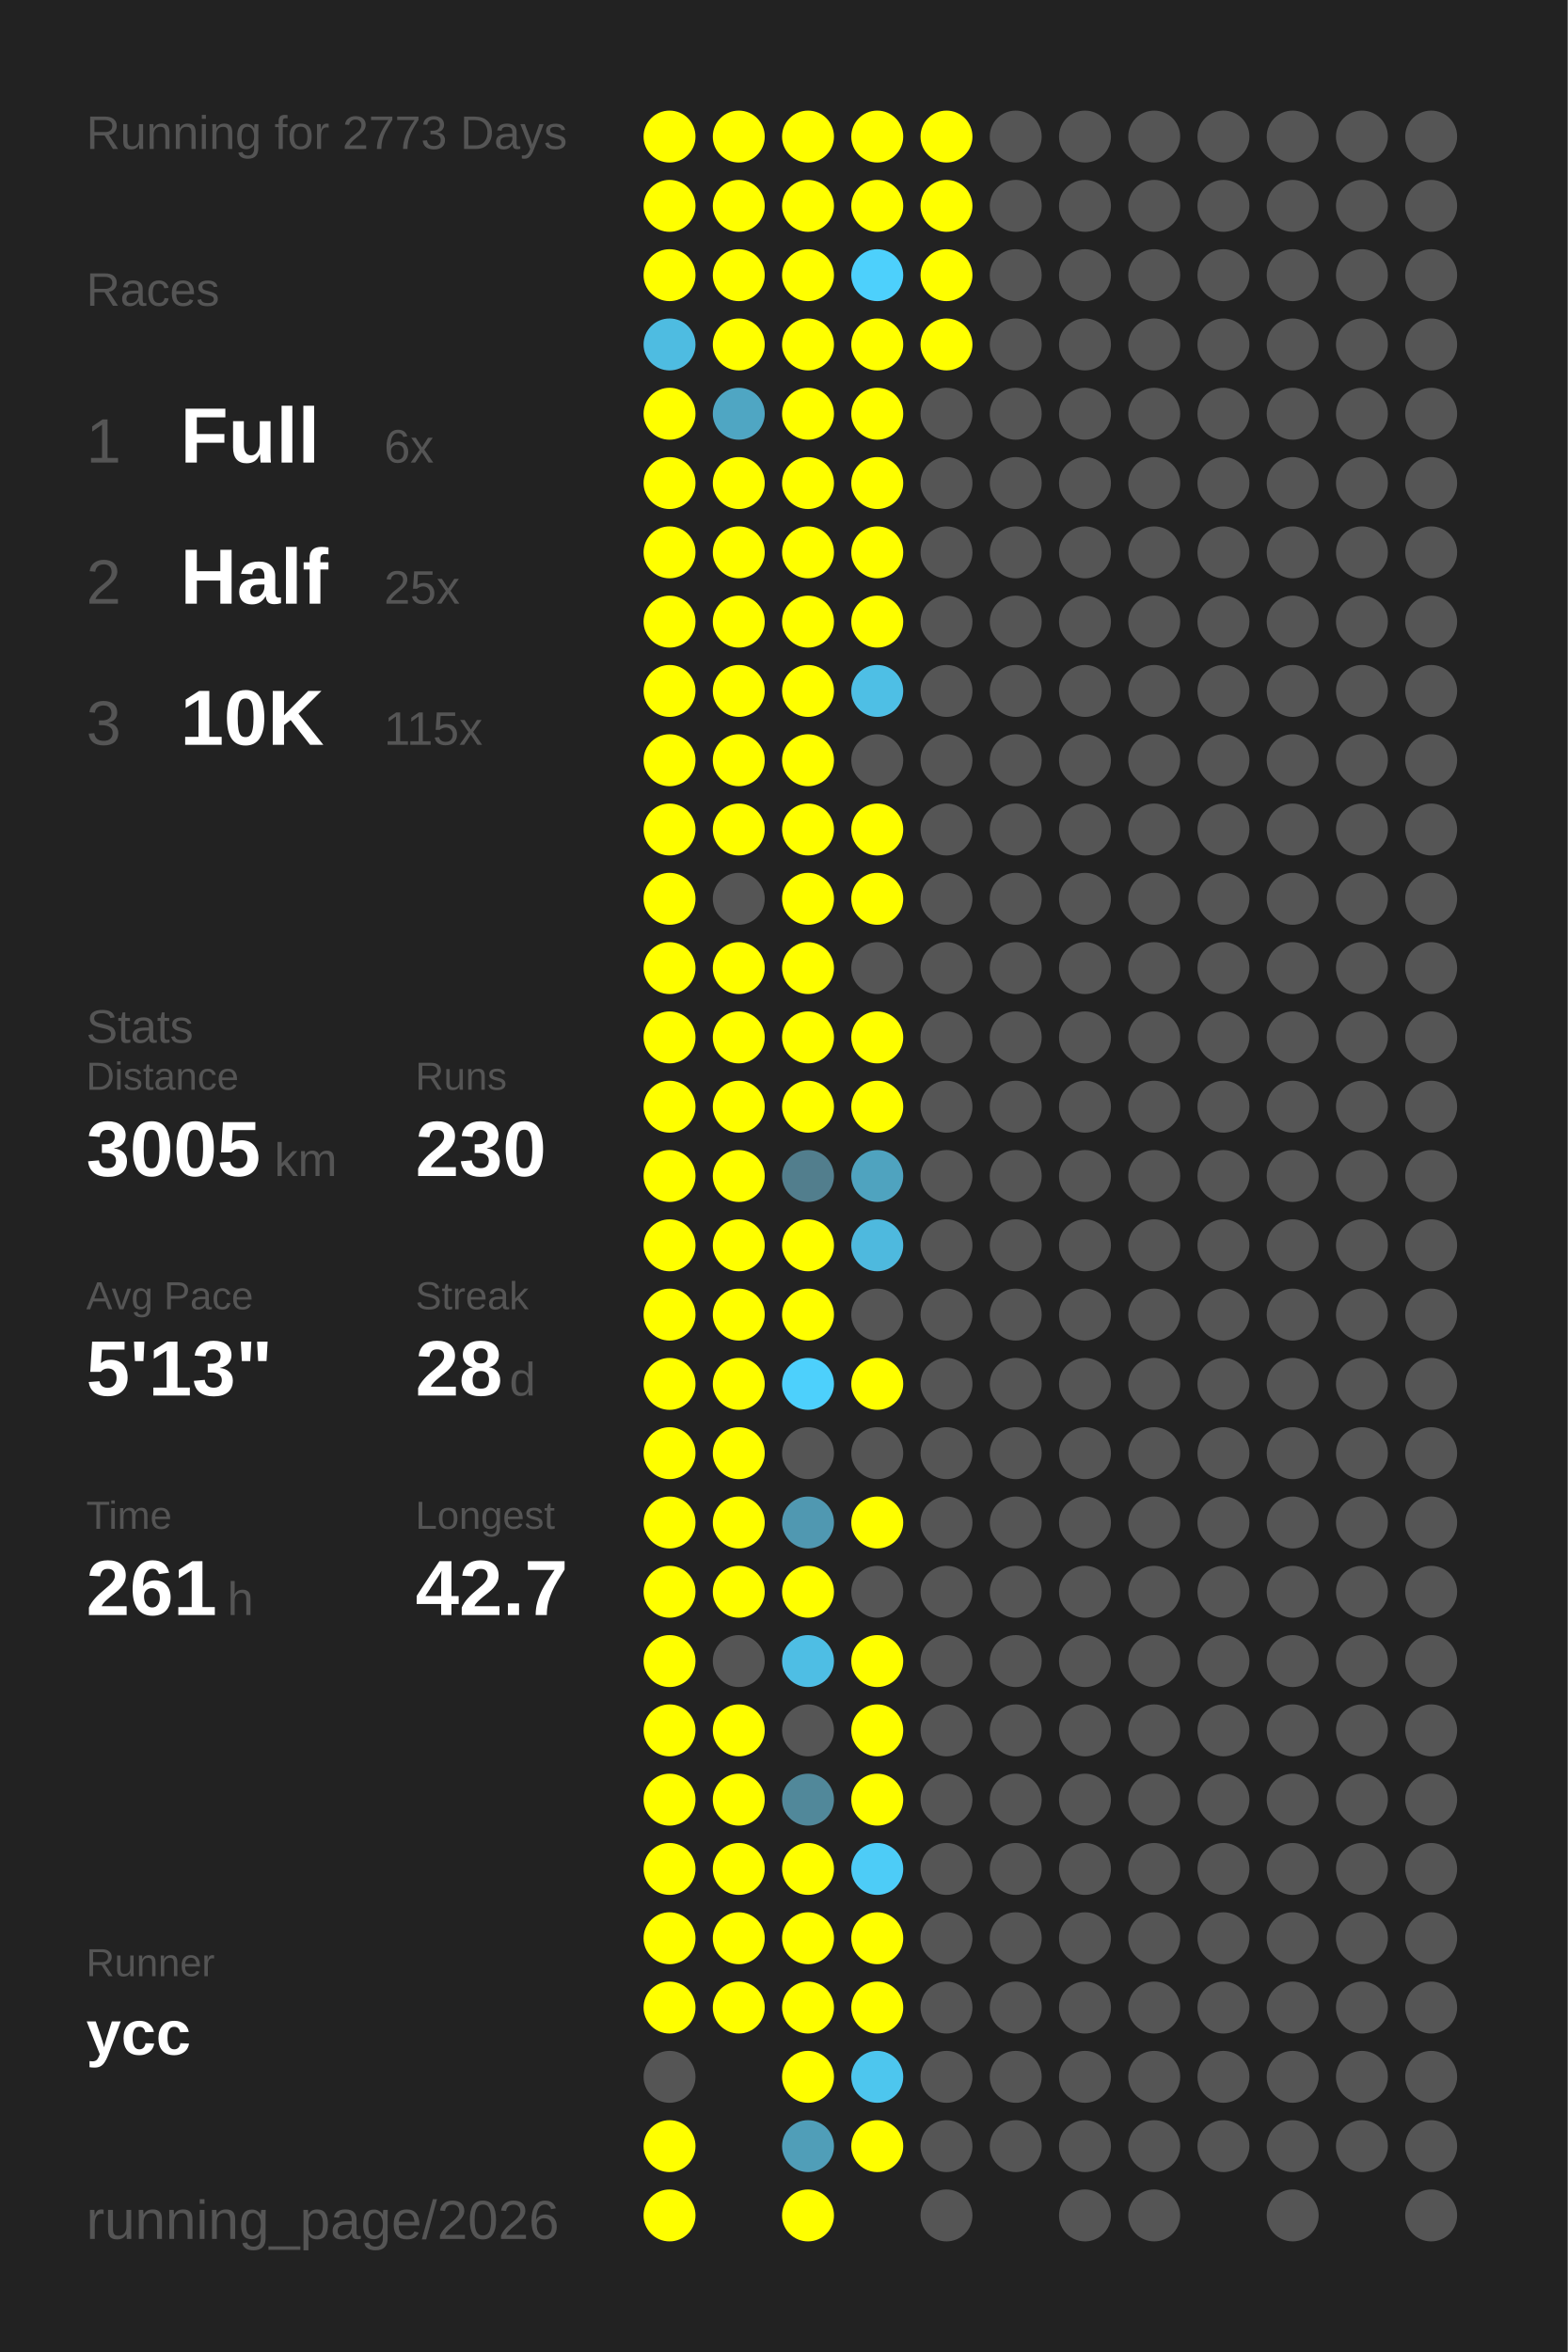
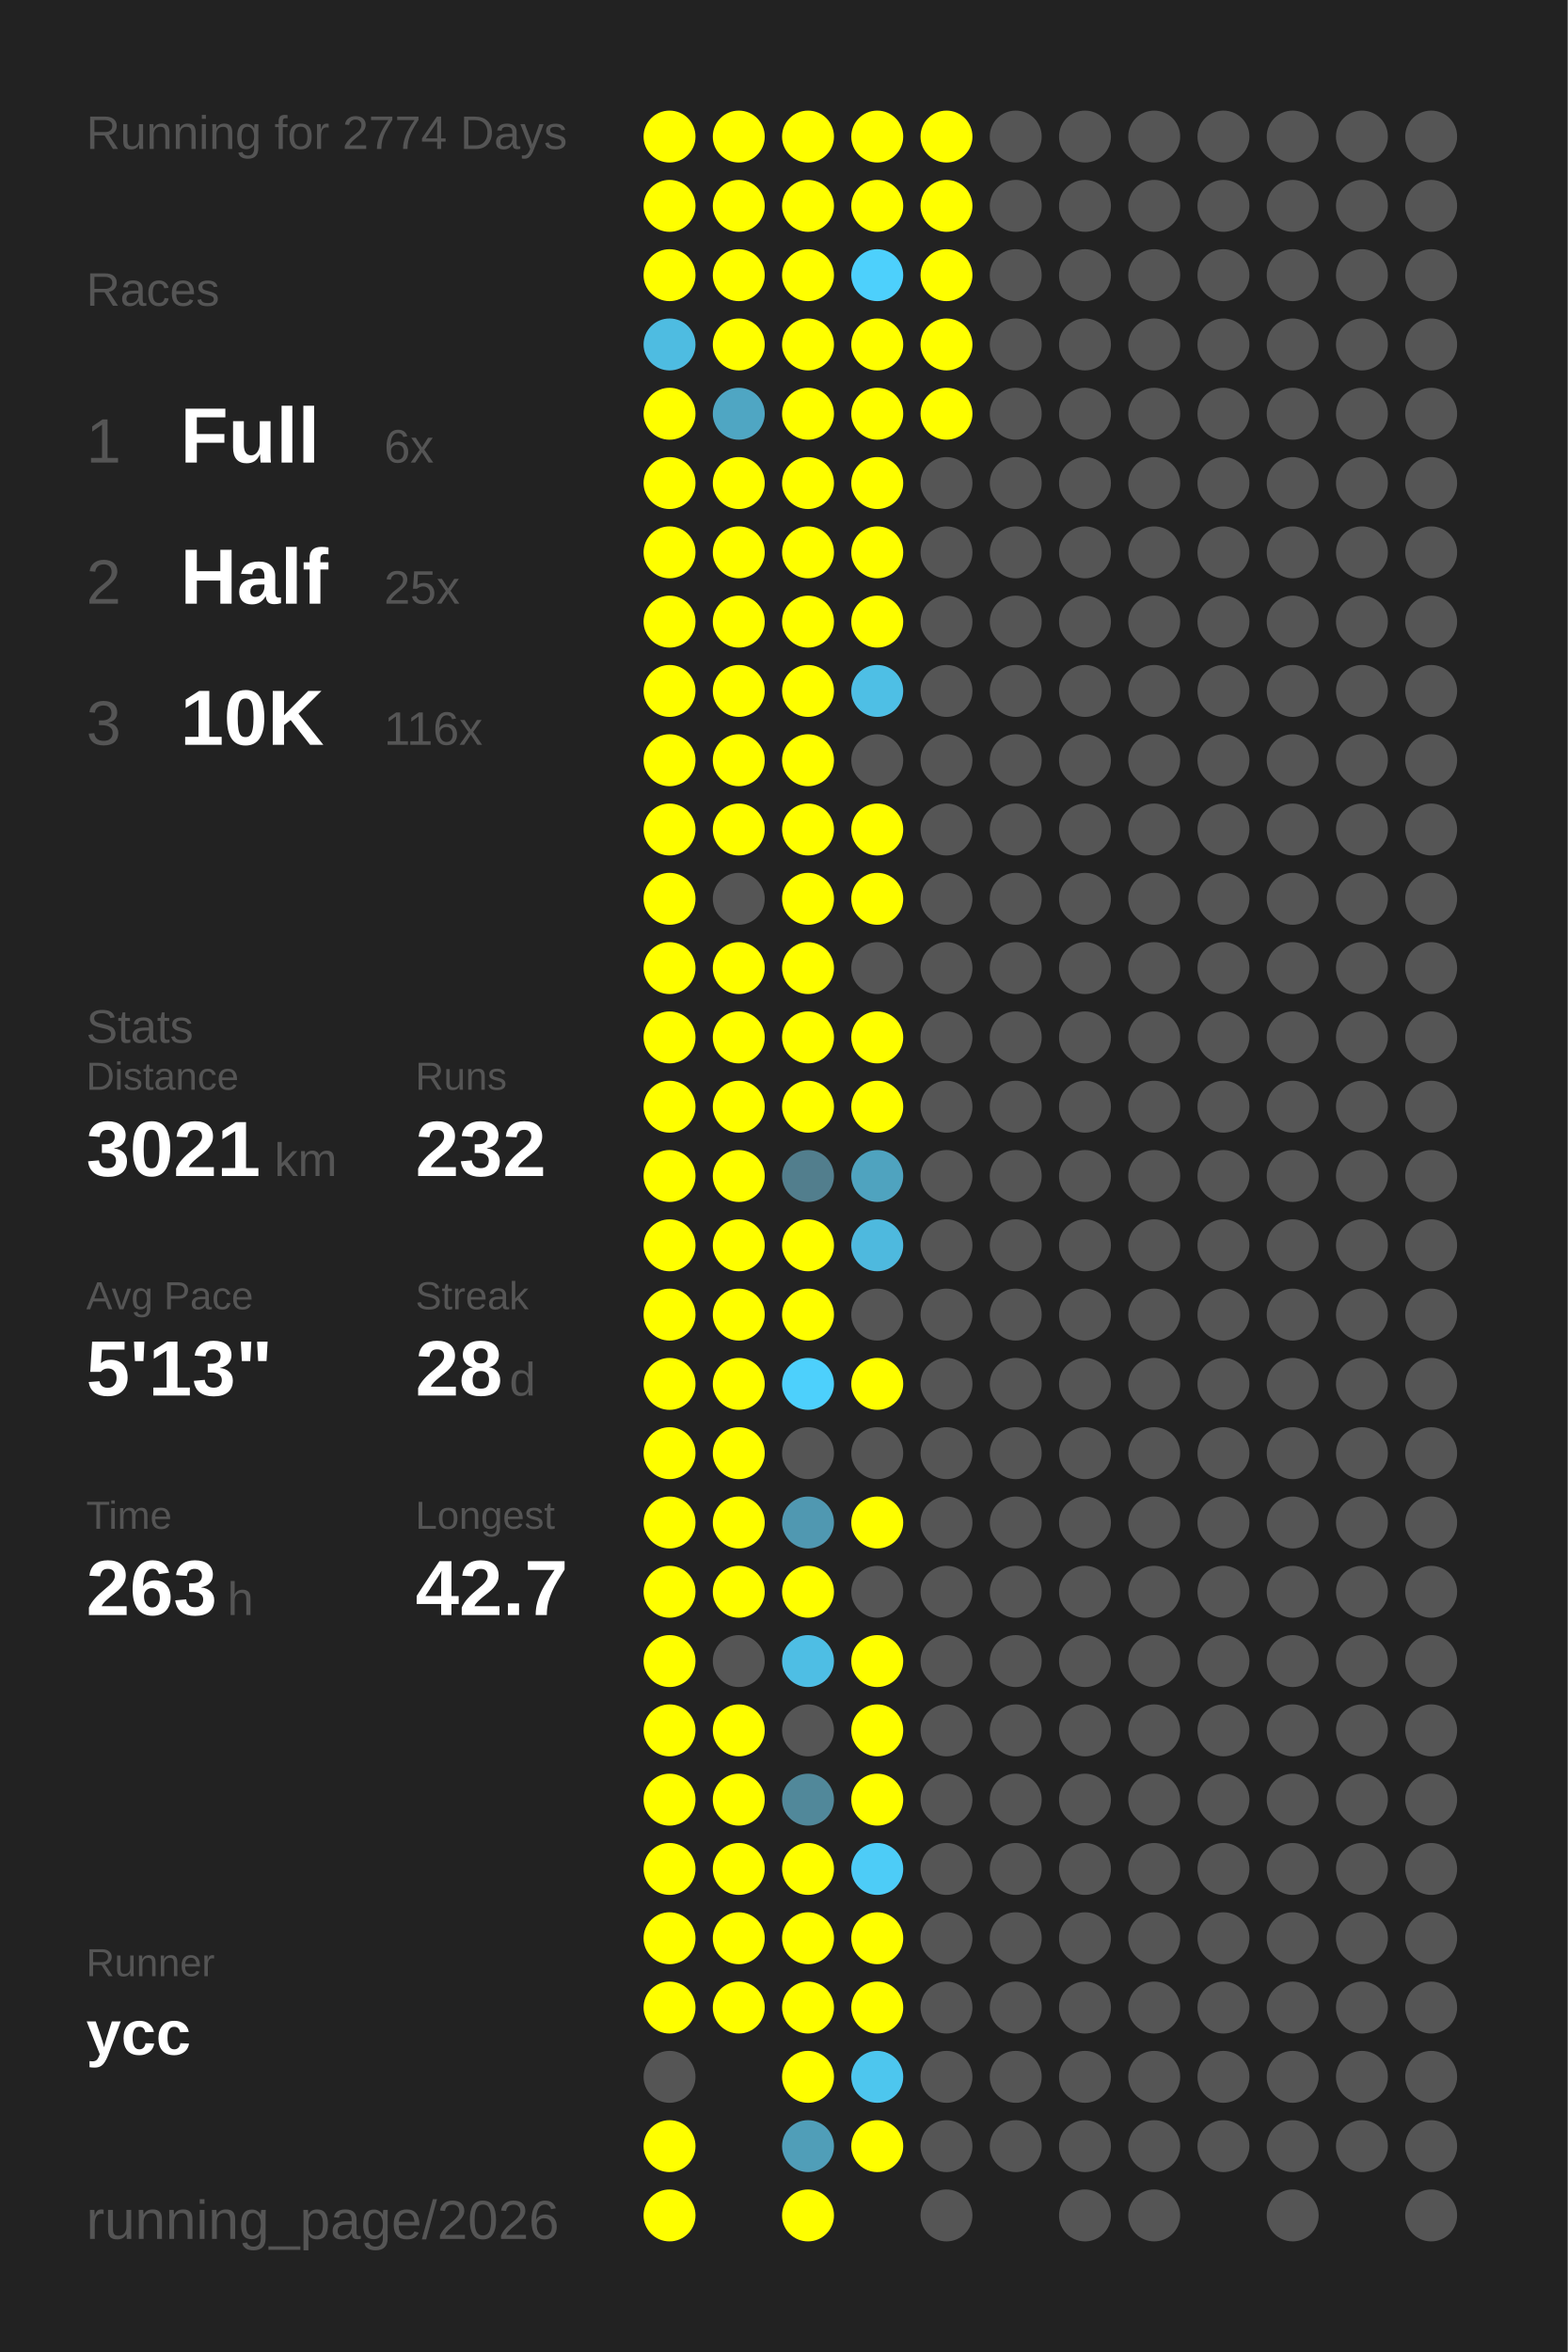
<svg xmlns="http://www.w3.org/2000/svg" baseProfile="full" height="300mm" version="1.1" viewBox="0,0,200,300" width="200mm">
  <defs />
  <rect fill="#222222" height="300" width="200" x="0" y="0" />
-   <text fill="#555555" style="font-size:6px; font-family:Arial;" x="11" y="19">Running for 2773 Days</text>
+   <text fill="#555555" style="font-size:6px; font-family:Arial;" x="11" y="19">Running for 2774 Days</text>
  <text fill="#555555" style="font-size:6px; font-family:Arial;" x="11" y="39">Races</text>
  <text fill="#555555" style="font-size:8px; font-family:Arial;" x="11" y="59">1</text>
  <text fill="#FFFFFF" style="font-size:10px; font-family:Arial; font-weight:bold;" x="23" y="59">Full</text>
  <text fill="#555555" style="font-size:6px; font-family:Arial;" x="49" y="59">6x</text>
  <text fill="#555555" style="font-size:8px; font-family:Arial;" x="11" y="77">2</text>
  <text fill="#FFFFFF" style="font-size:10px; font-family:Arial; font-weight:bold;" x="23" y="77">Half</text>
  <text fill="#555555" style="font-size:6px; font-family:Arial;" x="49" y="77">25x</text>
  <text fill="#555555" style="font-size:8px; font-family:Arial;" x="11" y="95">3</text>
  <text fill="#FFFFFF" style="font-size:10px; font-family:Arial; font-weight:bold;" x="23" y="95">10K</text>
-   <text fill="#555555" style="font-size:6px; font-family:Arial;" x="49" y="95">115x</text>
+   <text fill="#555555" style="font-size:6px; font-family:Arial;" x="49" y="95">116x</text>
  <text fill="#555555" style="font-size:6px; font-family:Arial;" x="11" y="133">Stats</text>
  <text fill="#555555" style="font-size:5px; font-family:Arial;" x="11" y="139">Distance</text>
-   <text fill="#FFFFFF" style="font-size:10px; font-family:Arial; font-weight:bold;" x="11" y="150">3005</text>
+   <text fill="#FFFFFF" style="font-size:10px; font-family:Arial; font-weight:bold;" x="11" y="150">3021</text>
  <text fill="#555555" style="font-size:6px; font-family:Arial;" x="35" y="150">km</text>
  <text fill="#555555" style="font-size:5px; font-family:Arial;" x="53" y="139">Runs</text>
-   <text fill="#FFFFFF" style="font-size:10px; font-family:Arial; font-weight:bold;" x="53" y="150">230</text>
+   <text fill="#FFFFFF" style="font-size:10px; font-family:Arial; font-weight:bold;" x="53" y="150">232</text>
  <text fill="#555555" style="font-size:5px; font-family:Arial;" x="11" y="167">Avg Pace</text>
  <text fill="#FFFFFF" style="font-size:10px; font-family:Arial; font-weight:bold;" x="11" y="178">5'13"</text>
  <text fill="#555555" style="font-size:5px; font-family:Arial;" x="53" y="167">Streak</text>
  <text fill="#FFFFFF" style="font-size:10px; font-family:Arial; font-weight:bold;" x="53" y="178">28</text>
  <text fill="#555555" style="font-size:6px; font-family:Arial;" x="65" y="178">d</text>
  <text fill="#555555" style="font-size:5px; font-family:Arial;" x="11" y="195">Time</text>
-   <text fill="#FFFFFF" style="font-size:10px; font-family:Arial; font-weight:bold;" x="11" y="206">261</text>
+   <text fill="#FFFFFF" style="font-size:10px; font-family:Arial; font-weight:bold;" x="11" y="206">263</text>
  <text fill="#555555" style="font-size:6px; font-family:Arial;" x="29" y="206">h</text>
  <text fill="#555555" style="font-size:5px; font-family:Arial;" x="53" y="195">Longest</text>
  <text fill="#FFFFFF" style="font-size:10px; font-family:Arial; font-weight:bold;" x="53" y="206">42.7</text>
  <text fill="#555555" style="font-size:5px; font-family:Arial;" x="11" y="252.065">Runner</text>
  <text fill="#FFFFFF" style="font-size:8px; font-family:Arial; font-weight:bold;" x="11" y="262.065">ycc</text>
  <text fill="#555555" style="font-size:7px; font-family:Arial;" x="11" y="285.581">running_page/2026</text>
  <circle cx="85.417" cy="17.419" fill="#FFFF00" r="3.312" />
  <circle cx="85.417" cy="26.258" fill="#FFFF00" r="3.312" />
  <circle cx="85.417" cy="35.097" fill="#FFFF00" r="3.312" />
  <circle cx="85.417" cy="43.935" fill="#4ebce1" r="3.312" />
  <circle cx="85.417" cy="52.774" fill="#FFFF00" r="3.312" />
  <circle cx="85.417" cy="61.613" fill="#FFFF00" r="3.312" />
  <circle cx="85.417" cy="70.452" fill="#FFFF00" r="3.312" />
  <circle cx="85.417" cy="79.29" fill="#FFFF00" r="3.312" />
  <circle cx="85.417" cy="88.129" fill="#FFFF00" r="3.312" />
  <circle cx="85.417" cy="96.968" fill="#FFFF00" r="3.312" />
  <circle cx="85.417" cy="105.806" fill="#FFFF00" r="3.312" />
  <circle cx="85.417" cy="114.645" fill="#FFFF00" r="3.312" />
  <circle cx="85.417" cy="123.484" fill="#FFFF00" r="3.312" />
  <circle cx="85.417" cy="132.323" fill="#FFFF00" r="3.312" />
  <circle cx="85.417" cy="141.161" fill="#FFFF00" r="3.312" />
  <circle cx="85.417" cy="150" fill="#FFFF00" r="3.312" />
  <circle cx="85.417" cy="158.839" fill="#FFFF00" r="3.312" />
  <circle cx="85.417" cy="167.677" fill="#FFFF00" r="3.312" />
  <circle cx="85.417" cy="176.516" fill="#FFFF00" r="3.312" />
  <circle cx="85.417" cy="185.355" fill="#FFFF00" r="3.312" />
  <circle cx="85.417" cy="194.194" fill="#FFFF00" r="3.312" />
  <circle cx="85.417" cy="203.032" fill="#FFFF00" r="3.312" />
  <circle cx="85.417" cy="211.871" fill="#FFFF00" r="3.312" />
  <circle cx="85.417" cy="220.71" fill="#FFFF00" r="3.312" />
  <circle cx="85.417" cy="229.548" fill="#FFFF00" r="3.312" />
  <circle cx="85.417" cy="238.387" fill="#FFFF00" r="3.312" />
  <circle cx="85.417" cy="247.226" fill="#FFFF00" r="3.312" />
  <circle cx="85.417" cy="256.065" fill="#FFFF00" r="3.312" />
  <circle cx="85.417" cy="264.903" fill="#555555" r="3.312" />
  <circle cx="85.417" cy="273.742" fill="#FFFF00" r="3.312" />
  <circle cx="85.417" cy="282.581" fill="#FFFF00" r="3.312" />
  <circle cx="94.25" cy="17.419" fill="#FFFF00" r="3.312" />
  <circle cx="94.25" cy="26.258" fill="#FFFF00" r="3.312" />
  <circle cx="94.25" cy="35.097" fill="#FFFF00" r="3.312" />
  <circle cx="94.25" cy="43.935" fill="#FFFF00" r="3.312" />
  <circle cx="94.25" cy="52.774" fill="#4fa6c3" r="3.312" />
  <circle cx="94.25" cy="61.613" fill="#FFFF00" r="3.312" />
  <circle cx="94.25" cy="70.452" fill="#FFFF00" r="3.312" />
  <circle cx="94.25" cy="79.29" fill="#FFFF00" r="3.312" />
  <circle cx="94.25" cy="88.129" fill="#FFFF00" r="3.312" />
  <circle cx="94.25" cy="96.968" fill="#FFFF00" r="3.312" />
  <circle cx="94.25" cy="105.806" fill="#FFFF00" r="3.312" />
  <circle cx="94.25" cy="114.645" fill="#555555" r="3.312" />
  <circle cx="94.25" cy="123.484" fill="#FFFF00" r="3.312" />
  <circle cx="94.25" cy="132.323" fill="#FFFF00" r="3.312" />
  <circle cx="94.25" cy="141.161" fill="#FFFF00" r="3.312" />
  <circle cx="94.25" cy="150" fill="#FFFF00" r="3.312" />
  <circle cx="94.25" cy="158.839" fill="#FFFF00" r="3.312" />
  <circle cx="94.25" cy="167.677" fill="#FFFF00" r="3.312" />
  <circle cx="94.25" cy="176.516" fill="#FFFF00" r="3.312" />
  <circle cx="94.25" cy="185.355" fill="#FFFF00" r="3.312" />
  <circle cx="94.25" cy="194.194" fill="#FFFF00" r="3.312" />
  <circle cx="94.25" cy="203.032" fill="#FFFF00" r="3.312" />
  <circle cx="94.25" cy="211.871" fill="#555555" r="3.312" />
  <circle cx="94.25" cy="220.71" fill="#FFFF00" r="3.312" />
  <circle cx="94.25" cy="229.548" fill="#FFFF00" r="3.312" />
  <circle cx="94.25" cy="238.387" fill="#FFFF00" r="3.312" />
  <circle cx="94.25" cy="247.226" fill="#FFFF00" r="3.312" />
  <circle cx="94.25" cy="256.065" fill="#FFFF00" r="3.312" />
  <circle cx="103.083" cy="17.419" fill="#FFFF00" r="3.312" />
  <circle cx="103.083" cy="26.258" fill="#FFFF00" r="3.312" />
  <circle cx="103.083" cy="35.097" fill="#FFFF00" r="3.312" />
  <circle cx="103.083" cy="43.935" fill="#FFFF00" r="3.312" />
  <circle cx="103.083" cy="52.774" fill="#FFFF00" r="3.312" />
  <circle cx="103.083" cy="61.613" fill="#FFFF00" r="3.312" />
  <circle cx="103.083" cy="70.452" fill="#FFFF00" r="3.312" />
  <circle cx="103.083" cy="79.29" fill="#FFFF00" r="3.312" />
  <circle cx="103.083" cy="88.129" fill="#FFFF00" r="3.312" />
  <circle cx="103.083" cy="96.968" fill="#FFFF00" r="3.312" />
  <circle cx="103.083" cy="105.806" fill="#FFFF00" r="3.312" />
  <circle cx="103.083" cy="114.645" fill="#FFFF00" r="3.312" />
  <circle cx="103.083" cy="123.484" fill="#FFFF00" r="3.312" />
  <circle cx="103.083" cy="132.323" fill="#FFFF00" r="3.312" />
  <circle cx="103.083" cy="141.161" fill="#FFFF00" r="3.312" />
  <circle cx="103.083" cy="150" fill="#527e8d" r="3.312" />
  <circle cx="103.083" cy="158.839" fill="#FFFF00" r="3.312" />
  <circle cx="103.083" cy="167.677" fill="#FFFF00" r="3.312" />
  <circle cx="103.083" cy="176.516" fill="#4dd0fc" r="3.312" />
  <circle cx="103.083" cy="185.355" fill="#555555" r="3.312" />
  <circle cx="103.083" cy="194.194" fill="#5098b1" r="3.312" />
  <circle cx="103.083" cy="203.032" fill="#FFFF00" r="3.312" />
  <circle cx="103.083" cy="211.871" fill="#4ebee4" r="3.312" />
  <circle cx="103.083" cy="220.71" fill="#555555" r="3.312" />
  <circle cx="103.083" cy="229.548" fill="#51889a" r="3.312" />
  <circle cx="103.083" cy="238.387" fill="#FFFF00" r="3.312" />
  <circle cx="103.083" cy="247.226" fill="#FFFF00" r="3.312" />
  <circle cx="103.083" cy="256.065" fill="#FFFF00" r="3.312" />
  <circle cx="103.083" cy="264.903" fill="#FFFF00" r="3.312" />
  <circle cx="103.083" cy="273.742" fill="#509eb8" r="3.312" />
  <circle cx="103.083" cy="282.581" fill="#FFFF00" r="3.312" />
  <circle cx="111.917" cy="17.419" fill="#FFFF00" r="3.312" />
  <circle cx="111.917" cy="26.258" fill="#FFFF00" r="3.312" />
  <circle cx="111.917" cy="35.097" fill="#4dd0fc" r="3.312" />
  <circle cx="111.917" cy="43.935" fill="#FFFF00" r="3.312" />
  <circle cx="111.917" cy="52.774" fill="#FFFF00" r="3.312" />
  <circle cx="111.917" cy="61.613" fill="#FFFF00" r="3.312" />
  <circle cx="111.917" cy="70.452" fill="#FFFF00" r="3.312" />
  <circle cx="111.917" cy="79.29" fill="#FFFF00" r="3.312" />
  <circle cx="111.917" cy="88.129" fill="#4ebfe5" r="3.312" />
  <circle cx="111.917" cy="96.968" fill="#555555" r="3.312" />
  <circle cx="111.917" cy="105.806" fill="#FFFF00" r="3.312" />
  <circle cx="111.917" cy="114.645" fill="#FFFF00" r="3.312" />
  <circle cx="111.917" cy="123.484" fill="#555555" r="3.312" />
  <circle cx="111.917" cy="132.323" fill="#FFFF00" r="3.312" />
  <circle cx="111.917" cy="141.161" fill="#FFFF00" r="3.312" />
  <circle cx="111.917" cy="150" fill="#4fa3bf" r="3.312" />
  <circle cx="111.917" cy="158.839" fill="#4eb9de" r="3.312" />
  <circle cx="111.917" cy="167.677" fill="#555555" r="3.312" />
  <circle cx="111.917" cy="176.516" fill="#FFFF00" r="3.312" />
  <circle cx="111.917" cy="185.355" fill="#555555" r="3.312" />
  <circle cx="111.917" cy="194.194" fill="#FFFF00" r="3.312" />
  <circle cx="111.917" cy="203.032" fill="#555555" r="3.312" />
  <circle cx="111.917" cy="211.871" fill="#FFFF00" r="3.312" />
  <circle cx="111.917" cy="220.71" fill="#FFFF00" r="3.312" />
  <circle cx="111.917" cy="229.548" fill="#FFFF00" r="3.312" />
  <circle cx="111.917" cy="238.387" fill="#4dccf7" r="3.312" />
  <circle cx="111.917" cy="247.226" fill="#FFFF00" r="3.312" />
  <circle cx="111.917" cy="256.065" fill="#FFFF00" r="3.312" />
  <circle cx="111.917" cy="264.903" fill="#4dc6ee" r="3.312" />
  <circle cx="111.917" cy="273.742" fill="#FFFF00" r="3.312" />
  <circle cx="120.75" cy="17.419" fill="#FFFF00" r="3.312" />
  <circle cx="120.75" cy="26.258" fill="#FFFF00" r="3.312" />
  <circle cx="120.75" cy="35.097" fill="#FFFF00" r="3.312" />
  <circle cx="120.75" cy="43.935" fill="#FFFF00" r="3.312" />
-   <circle cx="120.75" cy="52.774" fill="#555555" r="3.312" />
+   <circle cx="120.75" cy="52.774" fill="#FFFF00" r="3.312" />
  <circle cx="120.75" cy="61.613" fill="#555555" r="3.312" />
  <circle cx="120.75" cy="70.452" fill="#555555" r="3.312" />
  <circle cx="120.75" cy="79.29" fill="#555555" r="3.312" />
  <circle cx="120.75" cy="88.129" fill="#555555" r="3.312" />
  <circle cx="120.75" cy="96.968" fill="#555555" r="3.312" />
  <circle cx="120.75" cy="105.806" fill="#555555" r="3.312" />
  <circle cx="120.75" cy="114.645" fill="#555555" r="3.312" />
  <circle cx="120.75" cy="123.484" fill="#555555" r="3.312" />
  <circle cx="120.75" cy="132.323" fill="#555555" r="3.312" />
  <circle cx="120.75" cy="141.161" fill="#555555" r="3.312" />
  <circle cx="120.75" cy="150" fill="#555555" r="3.312" />
  <circle cx="120.75" cy="158.839" fill="#555555" r="3.312" />
  <circle cx="120.75" cy="167.677" fill="#555555" r="3.312" />
  <circle cx="120.75" cy="176.516" fill="#555555" r="3.312" />
  <circle cx="120.75" cy="185.355" fill="#555555" r="3.312" />
  <circle cx="120.75" cy="194.194" fill="#555555" r="3.312" />
  <circle cx="120.75" cy="203.032" fill="#555555" r="3.312" />
  <circle cx="120.75" cy="211.871" fill="#555555" r="3.312" />
  <circle cx="120.75" cy="220.71" fill="#555555" r="3.312" />
  <circle cx="120.75" cy="229.548" fill="#555555" r="3.312" />
  <circle cx="120.75" cy="238.387" fill="#555555" r="3.312" />
  <circle cx="120.75" cy="247.226" fill="#555555" r="3.312" />
  <circle cx="120.75" cy="256.065" fill="#555555" r="3.312" />
  <circle cx="120.75" cy="264.903" fill="#555555" r="3.312" />
  <circle cx="120.75" cy="273.742" fill="#555555" r="3.312" />
  <circle cx="120.75" cy="282.581" fill="#555555" r="3.312" />
  <circle cx="129.583" cy="17.419" fill="#555555" r="3.312" />
  <circle cx="129.583" cy="26.258" fill="#555555" r="3.312" />
  <circle cx="129.583" cy="35.097" fill="#555555" r="3.312" />
  <circle cx="129.583" cy="43.935" fill="#555555" r="3.312" />
  <circle cx="129.583" cy="52.774" fill="#555555" r="3.312" />
  <circle cx="129.583" cy="61.613" fill="#555555" r="3.312" />
  <circle cx="129.583" cy="70.452" fill="#555555" r="3.312" />
  <circle cx="129.583" cy="79.29" fill="#555555" r="3.312" />
  <circle cx="129.583" cy="88.129" fill="#555555" r="3.312" />
  <circle cx="129.583" cy="96.968" fill="#555555" r="3.312" />
  <circle cx="129.583" cy="105.806" fill="#555555" r="3.312" />
  <circle cx="129.583" cy="114.645" fill="#555555" r="3.312" />
  <circle cx="129.583" cy="123.484" fill="#555555" r="3.312" />
  <circle cx="129.583" cy="132.323" fill="#555555" r="3.312" />
  <circle cx="129.583" cy="141.161" fill="#555555" r="3.312" />
  <circle cx="129.583" cy="150" fill="#555555" r="3.312" />
  <circle cx="129.583" cy="158.839" fill="#555555" r="3.312" />
  <circle cx="129.583" cy="167.677" fill="#555555" r="3.312" />
  <circle cx="129.583" cy="176.516" fill="#555555" r="3.312" />
  <circle cx="129.583" cy="185.355" fill="#555555" r="3.312" />
  <circle cx="129.583" cy="194.194" fill="#555555" r="3.312" />
  <circle cx="129.583" cy="203.032" fill="#555555" r="3.312" />
  <circle cx="129.583" cy="211.871" fill="#555555" r="3.312" />
  <circle cx="129.583" cy="220.71" fill="#555555" r="3.312" />
  <circle cx="129.583" cy="229.548" fill="#555555" r="3.312" />
  <circle cx="129.583" cy="238.387" fill="#555555" r="3.312" />
  <circle cx="129.583" cy="247.226" fill="#555555" r="3.312" />
  <circle cx="129.583" cy="256.065" fill="#555555" r="3.312" />
  <circle cx="129.583" cy="264.903" fill="#555555" r="3.312" />
  <circle cx="129.583" cy="273.742" fill="#555555" r="3.312" />
  <circle cx="138.417" cy="17.419" fill="#555555" r="3.312" />
  <circle cx="138.417" cy="26.258" fill="#555555" r="3.312" />
  <circle cx="138.417" cy="35.097" fill="#555555" r="3.312" />
  <circle cx="138.417" cy="43.935" fill="#555555" r="3.312" />
  <circle cx="138.417" cy="52.774" fill="#555555" r="3.312" />
  <circle cx="138.417" cy="61.613" fill="#555555" r="3.312" />
  <circle cx="138.417" cy="70.452" fill="#555555" r="3.312" />
  <circle cx="138.417" cy="79.29" fill="#555555" r="3.312" />
  <circle cx="138.417" cy="88.129" fill="#555555" r="3.312" />
  <circle cx="138.417" cy="96.968" fill="#555555" r="3.312" />
  <circle cx="138.417" cy="105.806" fill="#555555" r="3.312" />
  <circle cx="138.417" cy="114.645" fill="#555555" r="3.312" />
  <circle cx="138.417" cy="123.484" fill="#555555" r="3.312" />
  <circle cx="138.417" cy="132.323" fill="#555555" r="3.312" />
  <circle cx="138.417" cy="141.161" fill="#555555" r="3.312" />
  <circle cx="138.417" cy="150" fill="#555555" r="3.312" />
  <circle cx="138.417" cy="158.839" fill="#555555" r="3.312" />
  <circle cx="138.417" cy="167.677" fill="#555555" r="3.312" />
  <circle cx="138.417" cy="176.516" fill="#555555" r="3.312" />
  <circle cx="138.417" cy="185.355" fill="#555555" r="3.312" />
  <circle cx="138.417" cy="194.194" fill="#555555" r="3.312" />
  <circle cx="138.417" cy="203.032" fill="#555555" r="3.312" />
  <circle cx="138.417" cy="211.871" fill="#555555" r="3.312" />
  <circle cx="138.417" cy="220.71" fill="#555555" r="3.312" />
  <circle cx="138.417" cy="229.548" fill="#555555" r="3.312" />
  <circle cx="138.417" cy="238.387" fill="#555555" r="3.312" />
  <circle cx="138.417" cy="247.226" fill="#555555" r="3.312" />
  <circle cx="138.417" cy="256.065" fill="#555555" r="3.312" />
  <circle cx="138.417" cy="264.903" fill="#555555" r="3.312" />
  <circle cx="138.417" cy="273.742" fill="#555555" r="3.312" />
  <circle cx="138.417" cy="282.581" fill="#555555" r="3.312" />
  <circle cx="147.25" cy="17.419" fill="#555555" r="3.312" />
  <circle cx="147.25" cy="26.258" fill="#555555" r="3.312" />
  <circle cx="147.25" cy="35.097" fill="#555555" r="3.312" />
  <circle cx="147.25" cy="43.935" fill="#555555" r="3.312" />
  <circle cx="147.25" cy="52.774" fill="#555555" r="3.312" />
  <circle cx="147.25" cy="61.613" fill="#555555" r="3.312" />
  <circle cx="147.25" cy="70.452" fill="#555555" r="3.312" />
  <circle cx="147.25" cy="79.29" fill="#555555" r="3.312" />
  <circle cx="147.25" cy="88.129" fill="#555555" r="3.312" />
  <circle cx="147.25" cy="96.968" fill="#555555" r="3.312" />
  <circle cx="147.25" cy="105.806" fill="#555555" r="3.312" />
  <circle cx="147.25" cy="114.645" fill="#555555" r="3.312" />
  <circle cx="147.25" cy="123.484" fill="#555555" r="3.312" />
  <circle cx="147.25" cy="132.323" fill="#555555" r="3.312" />
  <circle cx="147.25" cy="141.161" fill="#555555" r="3.312" />
  <circle cx="147.25" cy="150" fill="#555555" r="3.312" />
  <circle cx="147.25" cy="158.839" fill="#555555" r="3.312" />
  <circle cx="147.25" cy="167.677" fill="#555555" r="3.312" />
  <circle cx="147.25" cy="176.516" fill="#555555" r="3.312" />
  <circle cx="147.25" cy="185.355" fill="#555555" r="3.312" />
  <circle cx="147.25" cy="194.194" fill="#555555" r="3.312" />
  <circle cx="147.25" cy="203.032" fill="#555555" r="3.312" />
  <circle cx="147.25" cy="211.871" fill="#555555" r="3.312" />
  <circle cx="147.25" cy="220.71" fill="#555555" r="3.312" />
  <circle cx="147.25" cy="229.548" fill="#555555" r="3.312" />
  <circle cx="147.25" cy="238.387" fill="#555555" r="3.312" />
  <circle cx="147.25" cy="247.226" fill="#555555" r="3.312" />
  <circle cx="147.25" cy="256.065" fill="#555555" r="3.312" />
  <circle cx="147.25" cy="264.903" fill="#555555" r="3.312" />
  <circle cx="147.25" cy="273.742" fill="#555555" r="3.312" />
  <circle cx="147.25" cy="282.581" fill="#555555" r="3.312" />
  <circle cx="156.083" cy="17.419" fill="#555555" r="3.312" />
  <circle cx="156.083" cy="26.258" fill="#555555" r="3.312" />
  <circle cx="156.083" cy="35.097" fill="#555555" r="3.312" />
  <circle cx="156.083" cy="43.935" fill="#555555" r="3.312" />
  <circle cx="156.083" cy="52.774" fill="#555555" r="3.312" />
  <circle cx="156.083" cy="61.613" fill="#555555" r="3.312" />
  <circle cx="156.083" cy="70.452" fill="#555555" r="3.312" />
  <circle cx="156.083" cy="79.29" fill="#555555" r="3.312" />
  <circle cx="156.083" cy="88.129" fill="#555555" r="3.312" />
  <circle cx="156.083" cy="96.968" fill="#555555" r="3.312" />
  <circle cx="156.083" cy="105.806" fill="#555555" r="3.312" />
  <circle cx="156.083" cy="114.645" fill="#555555" r="3.312" />
  <circle cx="156.083" cy="123.484" fill="#555555" r="3.312" />
  <circle cx="156.083" cy="132.323" fill="#555555" r="3.312" />
  <circle cx="156.083" cy="141.161" fill="#555555" r="3.312" />
  <circle cx="156.083" cy="150" fill="#555555" r="3.312" />
  <circle cx="156.083" cy="158.839" fill="#555555" r="3.312" />
  <circle cx="156.083" cy="167.677" fill="#555555" r="3.312" />
  <circle cx="156.083" cy="176.516" fill="#555555" r="3.312" />
  <circle cx="156.083" cy="185.355" fill="#555555" r="3.312" />
  <circle cx="156.083" cy="194.194" fill="#555555" r="3.312" />
  <circle cx="156.083" cy="203.032" fill="#555555" r="3.312" />
  <circle cx="156.083" cy="211.871" fill="#555555" r="3.312" />
  <circle cx="156.083" cy="220.71" fill="#555555" r="3.312" />
  <circle cx="156.083" cy="229.548" fill="#555555" r="3.312" />
  <circle cx="156.083" cy="238.387" fill="#555555" r="3.312" />
  <circle cx="156.083" cy="247.226" fill="#555555" r="3.312" />
  <circle cx="156.083" cy="256.065" fill="#555555" r="3.312" />
  <circle cx="156.083" cy="264.903" fill="#555555" r="3.312" />
  <circle cx="156.083" cy="273.742" fill="#555555" r="3.312" />
  <circle cx="164.917" cy="17.419" fill="#555555" r="3.312" />
  <circle cx="164.917" cy="26.258" fill="#555555" r="3.312" />
  <circle cx="164.917" cy="35.097" fill="#555555" r="3.312" />
  <circle cx="164.917" cy="43.935" fill="#555555" r="3.312" />
  <circle cx="164.917" cy="52.774" fill="#555555" r="3.312" />
  <circle cx="164.917" cy="61.613" fill="#555555" r="3.312" />
  <circle cx="164.917" cy="70.452" fill="#555555" r="3.312" />
  <circle cx="164.917" cy="79.29" fill="#555555" r="3.312" />
  <circle cx="164.917" cy="88.129" fill="#555555" r="3.312" />
  <circle cx="164.917" cy="96.968" fill="#555555" r="3.312" />
  <circle cx="164.917" cy="105.806" fill="#555555" r="3.312" />
  <circle cx="164.917" cy="114.645" fill="#555555" r="3.312" />
  <circle cx="164.917" cy="123.484" fill="#555555" r="3.312" />
  <circle cx="164.917" cy="132.323" fill="#555555" r="3.312" />
  <circle cx="164.917" cy="141.161" fill="#555555" r="3.312" />
  <circle cx="164.917" cy="150" fill="#555555" r="3.312" />
  <circle cx="164.917" cy="158.839" fill="#555555" r="3.312" />
  <circle cx="164.917" cy="167.677" fill="#555555" r="3.312" />
  <circle cx="164.917" cy="176.516" fill="#555555" r="3.312" />
  <circle cx="164.917" cy="185.355" fill="#555555" r="3.312" />
  <circle cx="164.917" cy="194.194" fill="#555555" r="3.312" />
  <circle cx="164.917" cy="203.032" fill="#555555" r="3.312" />
  <circle cx="164.917" cy="211.871" fill="#555555" r="3.312" />
  <circle cx="164.917" cy="220.71" fill="#555555" r="3.312" />
  <circle cx="164.917" cy="229.548" fill="#555555" r="3.312" />
  <circle cx="164.917" cy="238.387" fill="#555555" r="3.312" />
  <circle cx="164.917" cy="247.226" fill="#555555" r="3.312" />
  <circle cx="164.917" cy="256.065" fill="#555555" r="3.312" />
  <circle cx="164.917" cy="264.903" fill="#555555" r="3.312" />
  <circle cx="164.917" cy="273.742" fill="#555555" r="3.312" />
  <circle cx="164.917" cy="282.581" fill="#555555" r="3.312" />
  <circle cx="173.75" cy="17.419" fill="#555555" r="3.312" />
  <circle cx="173.75" cy="26.258" fill="#555555" r="3.312" />
  <circle cx="173.75" cy="35.097" fill="#555555" r="3.312" />
  <circle cx="173.75" cy="43.935" fill="#555555" r="3.312" />
  <circle cx="173.75" cy="52.774" fill="#555555" r="3.312" />
  <circle cx="173.75" cy="61.613" fill="#555555" r="3.312" />
  <circle cx="173.75" cy="70.452" fill="#555555" r="3.312" />
  <circle cx="173.75" cy="79.29" fill="#555555" r="3.312" />
  <circle cx="173.75" cy="88.129" fill="#555555" r="3.312" />
  <circle cx="173.75" cy="96.968" fill="#555555" r="3.312" />
  <circle cx="173.75" cy="105.806" fill="#555555" r="3.312" />
  <circle cx="173.75" cy="114.645" fill="#555555" r="3.312" />
  <circle cx="173.75" cy="123.484" fill="#555555" r="3.312" />
  <circle cx="173.75" cy="132.323" fill="#555555" r="3.312" />
  <circle cx="173.75" cy="141.161" fill="#555555" r="3.312" />
  <circle cx="173.75" cy="150" fill="#555555" r="3.312" />
  <circle cx="173.75" cy="158.839" fill="#555555" r="3.312" />
  <circle cx="173.75" cy="167.677" fill="#555555" r="3.312" />
  <circle cx="173.75" cy="176.516" fill="#555555" r="3.312" />
  <circle cx="173.75" cy="185.355" fill="#555555" r="3.312" />
  <circle cx="173.75" cy="194.194" fill="#555555" r="3.312" />
  <circle cx="173.75" cy="203.032" fill="#555555" r="3.312" />
  <circle cx="173.75" cy="211.871" fill="#555555" r="3.312" />
  <circle cx="173.75" cy="220.71" fill="#555555" r="3.312" />
  <circle cx="173.75" cy="229.548" fill="#555555" r="3.312" />
  <circle cx="173.75" cy="238.387" fill="#555555" r="3.312" />
  <circle cx="173.75" cy="247.226" fill="#555555" r="3.312" />
  <circle cx="173.75" cy="256.065" fill="#555555" r="3.312" />
  <circle cx="173.75" cy="264.903" fill="#555555" r="3.312" />
  <circle cx="173.75" cy="273.742" fill="#555555" r="3.312" />
  <circle cx="182.583" cy="17.419" fill="#555555" r="3.312" />
  <circle cx="182.583" cy="26.258" fill="#555555" r="3.312" />
  <circle cx="182.583" cy="35.097" fill="#555555" r="3.312" />
  <circle cx="182.583" cy="43.935" fill="#555555" r="3.312" />
  <circle cx="182.583" cy="52.774" fill="#555555" r="3.312" />
  <circle cx="182.583" cy="61.613" fill="#555555" r="3.312" />
  <circle cx="182.583" cy="70.452" fill="#555555" r="3.312" />
  <circle cx="182.583" cy="79.29" fill="#555555" r="3.312" />
  <circle cx="182.583" cy="88.129" fill="#555555" r="3.312" />
  <circle cx="182.583" cy="96.968" fill="#555555" r="3.312" />
  <circle cx="182.583" cy="105.806" fill="#555555" r="3.312" />
  <circle cx="182.583" cy="114.645" fill="#555555" r="3.312" />
  <circle cx="182.583" cy="123.484" fill="#555555" r="3.312" />
  <circle cx="182.583" cy="132.323" fill="#555555" r="3.312" />
  <circle cx="182.583" cy="141.161" fill="#555555" r="3.312" />
  <circle cx="182.583" cy="150" fill="#555555" r="3.312" />
  <circle cx="182.583" cy="158.839" fill="#555555" r="3.312" />
  <circle cx="182.583" cy="167.677" fill="#555555" r="3.312" />
  <circle cx="182.583" cy="176.516" fill="#555555" r="3.312" />
  <circle cx="182.583" cy="185.355" fill="#555555" r="3.312" />
  <circle cx="182.583" cy="194.194" fill="#555555" r="3.312" />
  <circle cx="182.583" cy="203.032" fill="#555555" r="3.312" />
  <circle cx="182.583" cy="211.871" fill="#555555" r="3.312" />
  <circle cx="182.583" cy="220.71" fill="#555555" r="3.312" />
  <circle cx="182.583" cy="229.548" fill="#555555" r="3.312" />
  <circle cx="182.583" cy="238.387" fill="#555555" r="3.312" />
  <circle cx="182.583" cy="247.226" fill="#555555" r="3.312" />
  <circle cx="182.583" cy="256.065" fill="#555555" r="3.312" />
  <circle cx="182.583" cy="264.903" fill="#555555" r="3.312" />
  <circle cx="182.583" cy="273.742" fill="#555555" r="3.312" />
  <circle cx="182.583" cy="282.581" fill="#555555" r="3.312" />
</svg>
